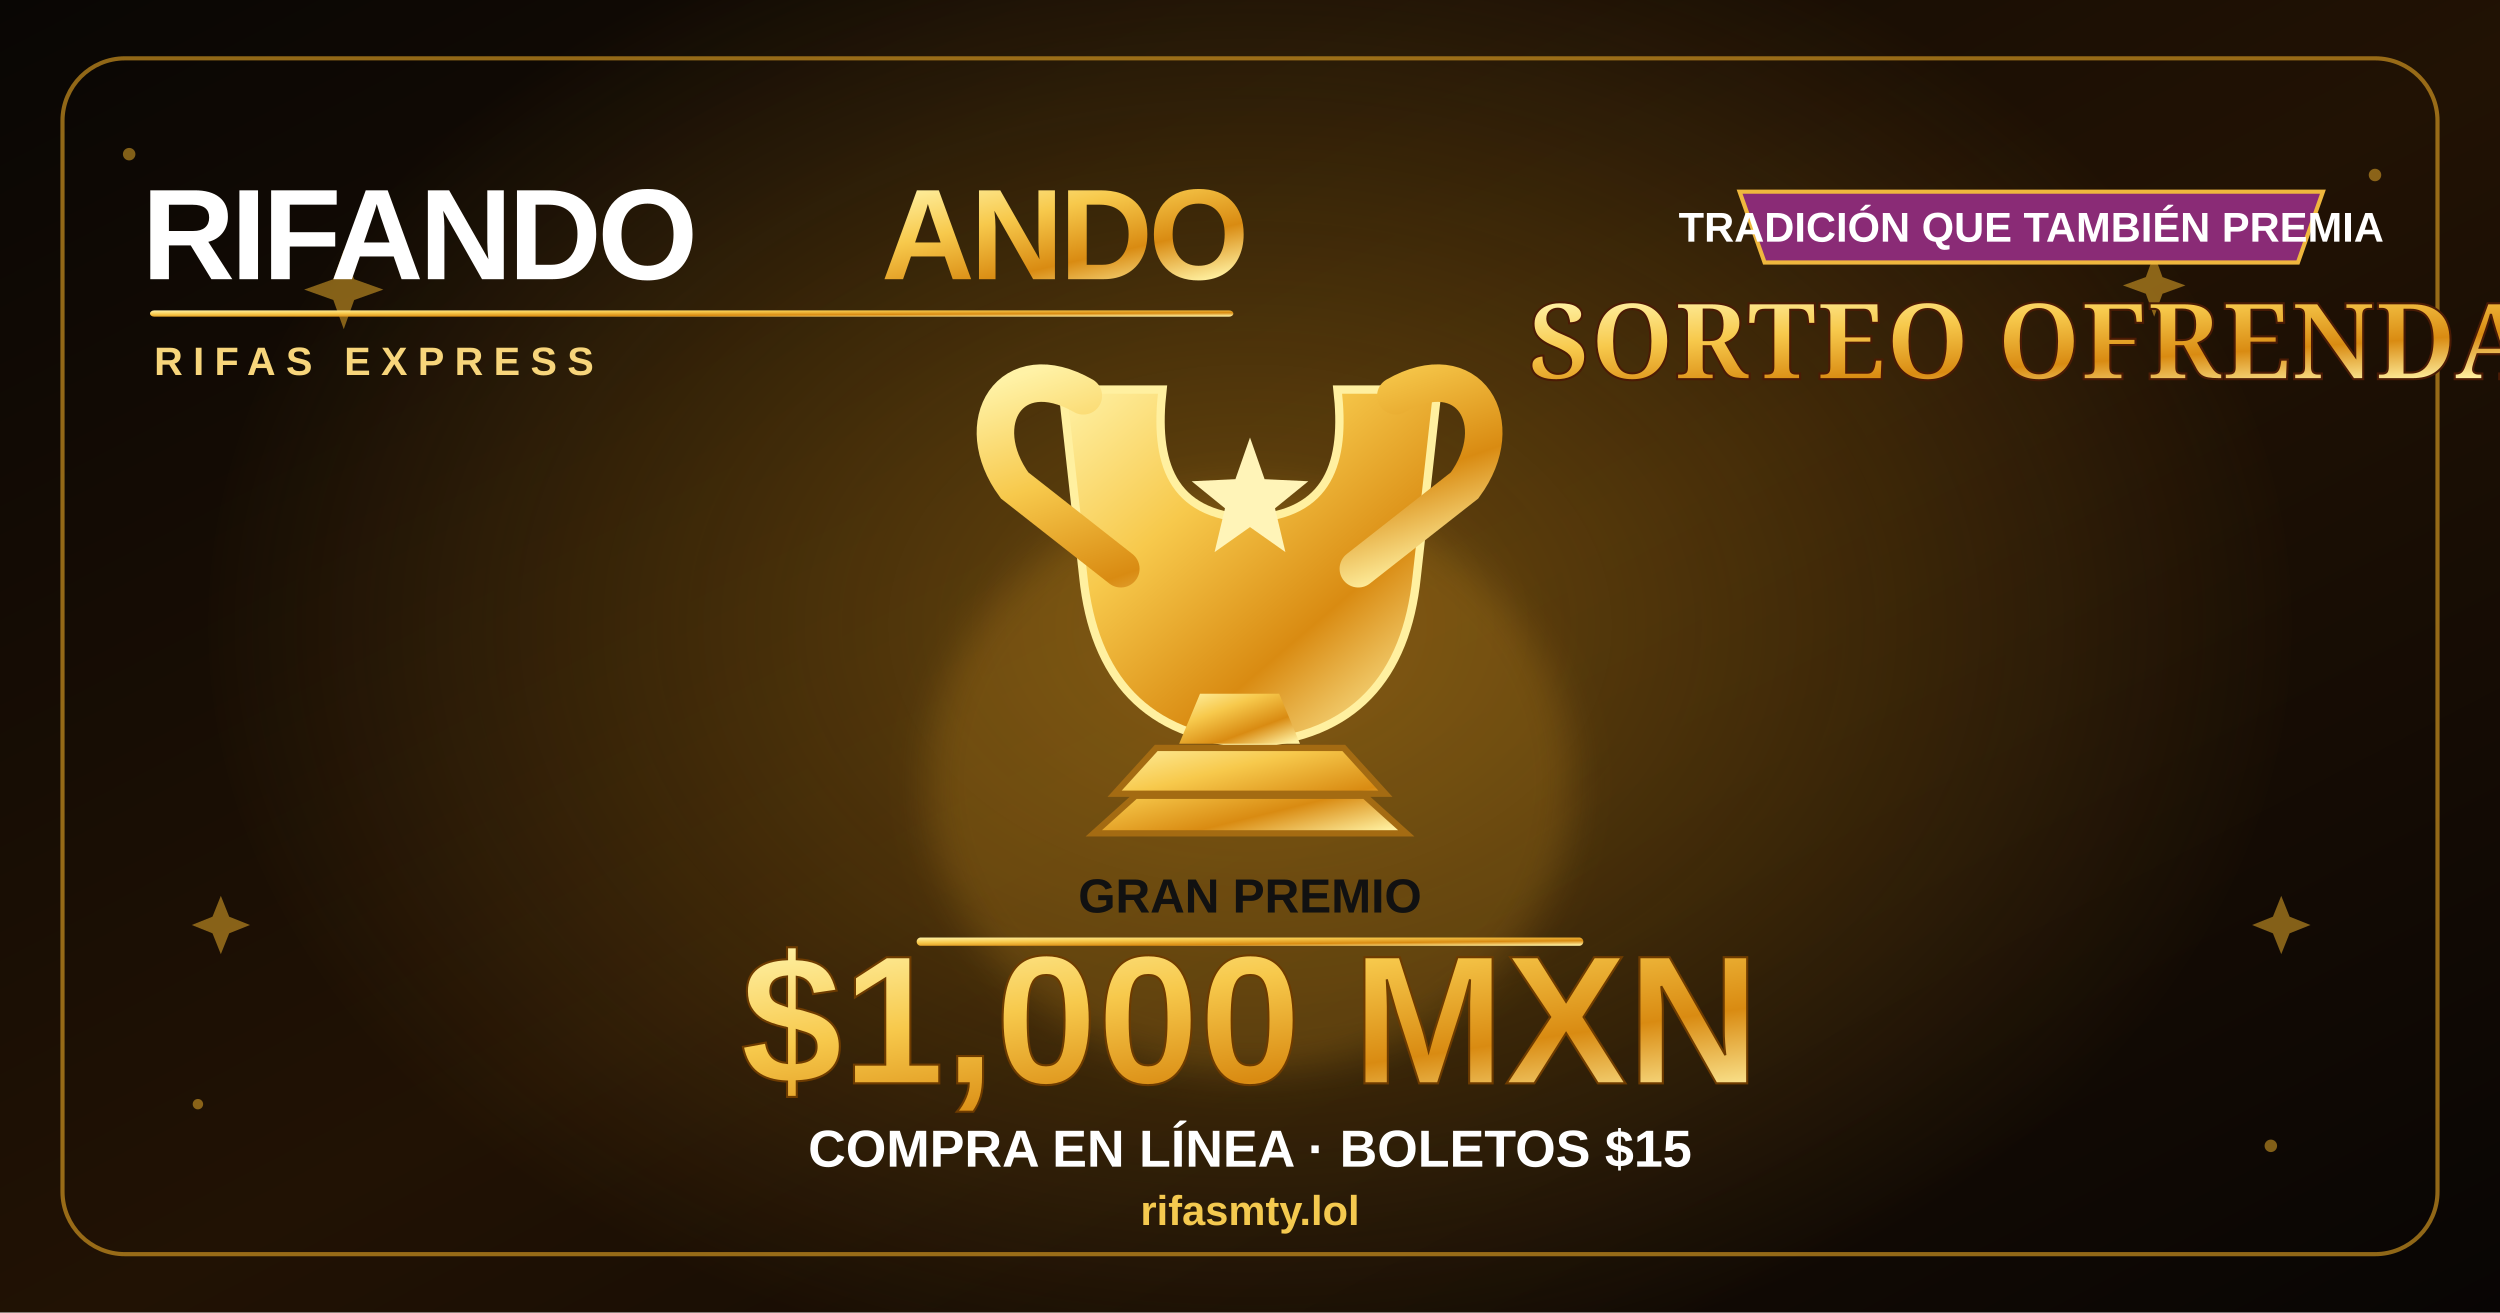
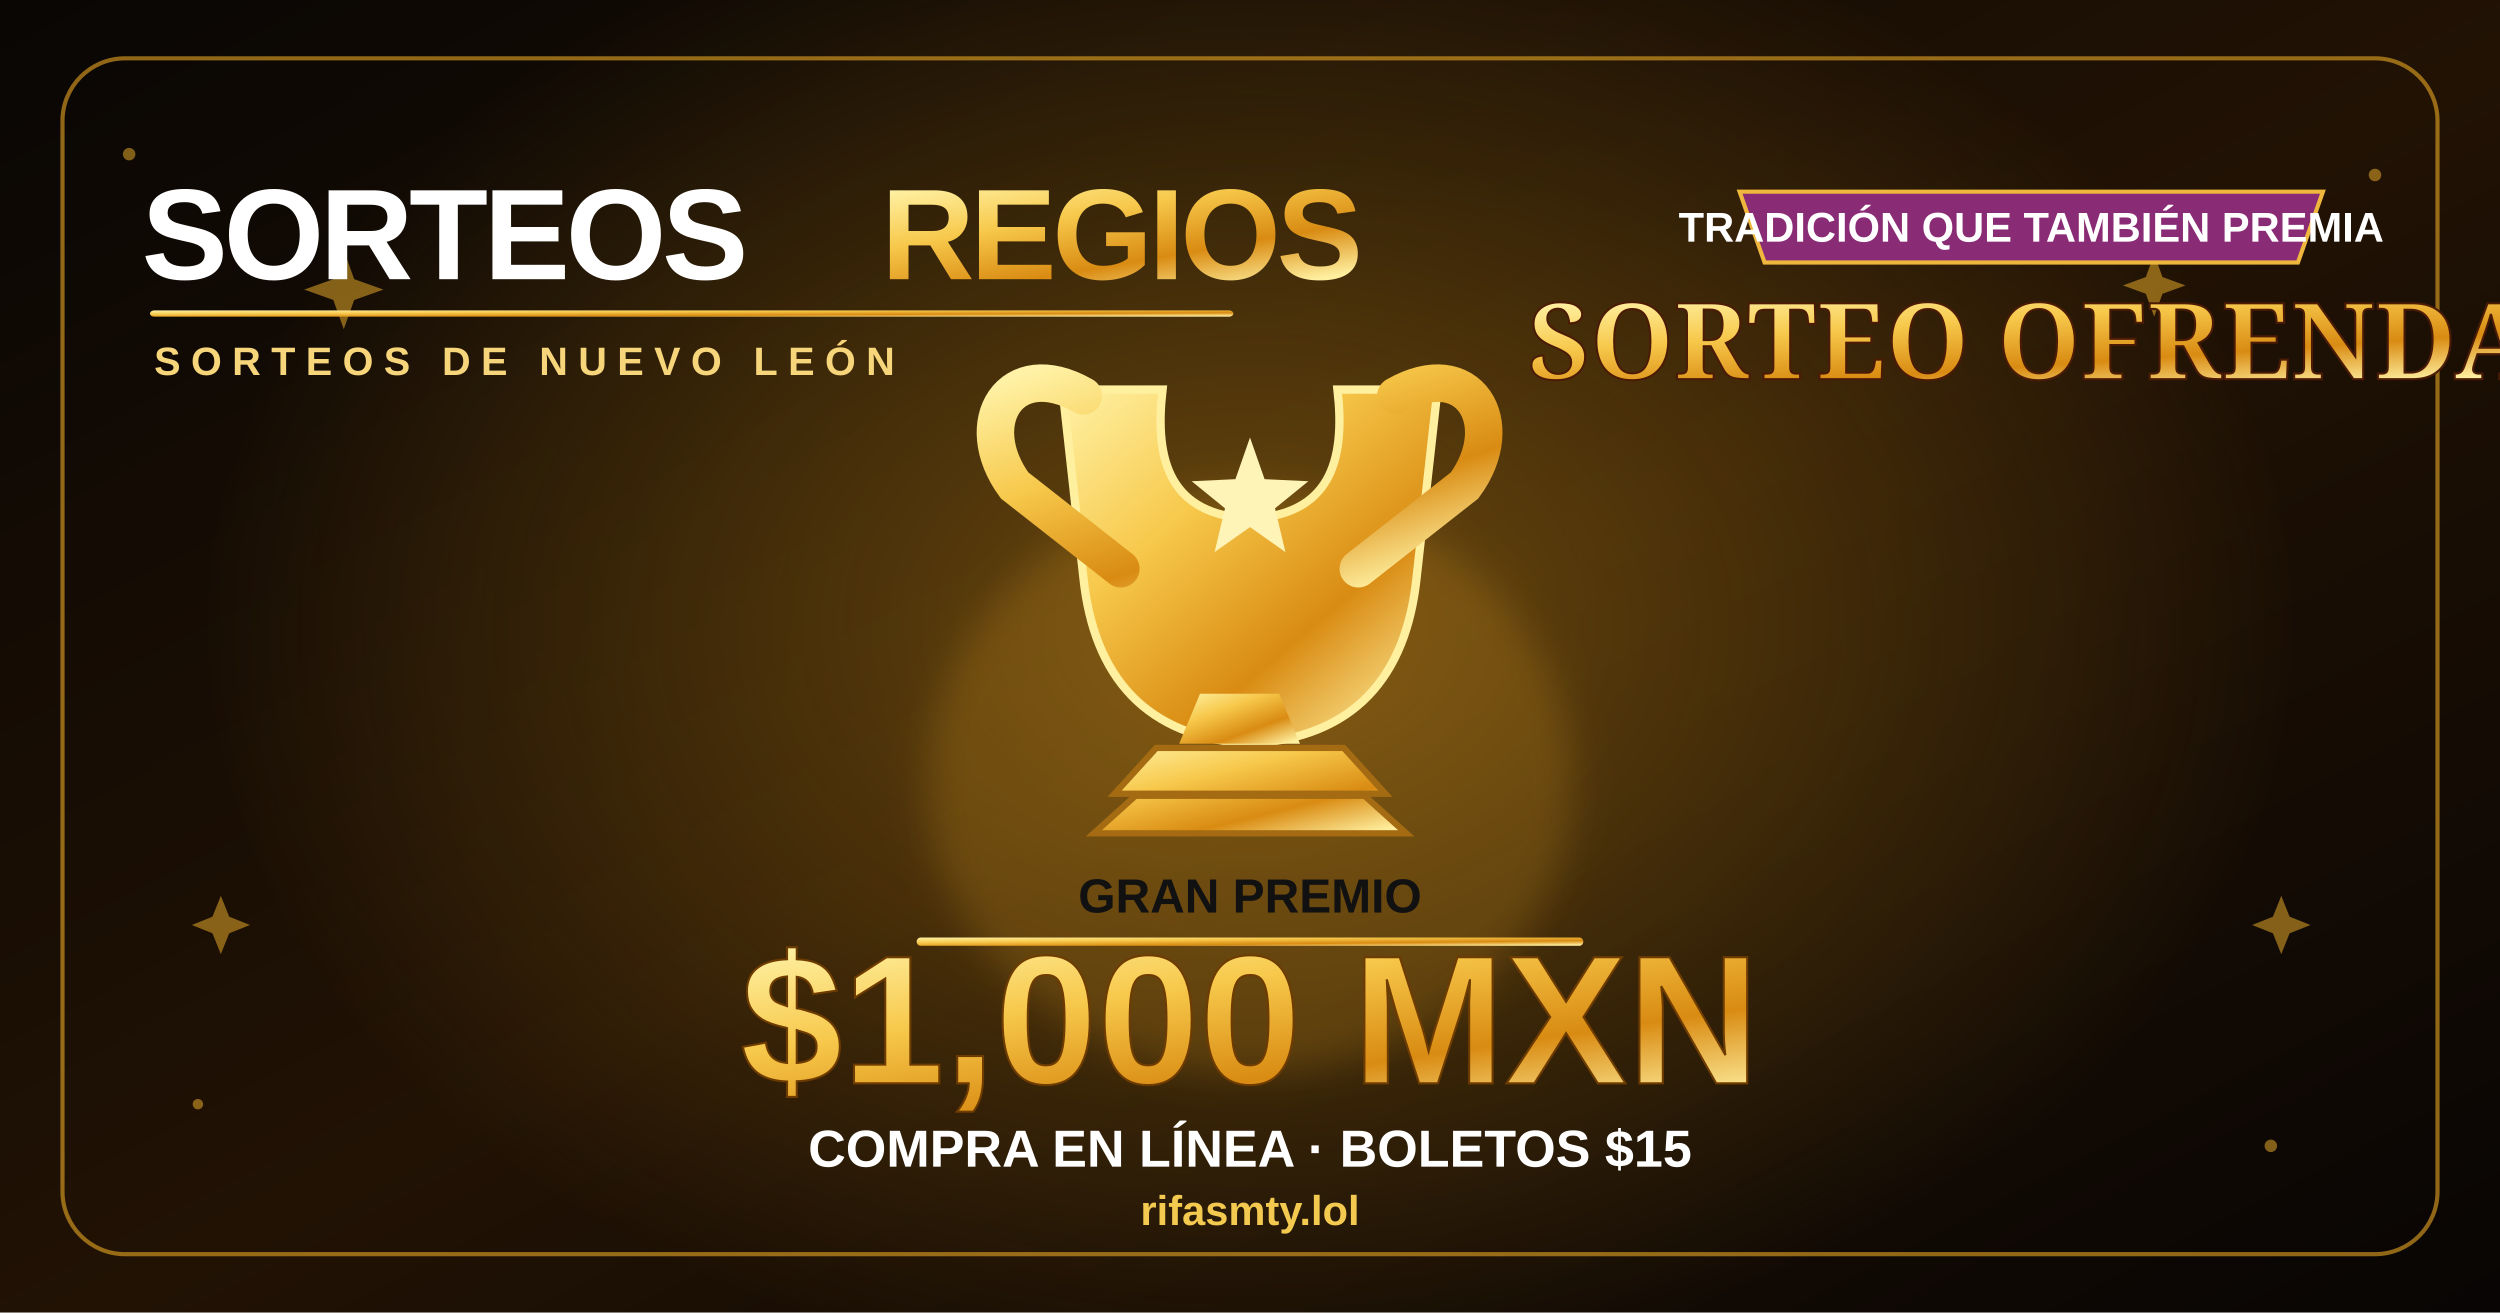
<svg xmlns="http://www.w3.org/2000/svg" width="1200" height="630" viewBox="0 0 1200 630">
  <defs>
    <linearGradient id="bg" x1="0" y1="0" x2="1" y2="1">
      <stop stop-color="#090604" />
      <stop offset=".52" stop-color="#211204" />
      <stop offset="1" stop-color="#080504" />
    </linearGradient>
    <linearGradient id="gold" x1="0" y1="0" x2="0.9" y2="1">
      <stop stop-color="#fff2a6" />
      <stop offset=".35" stop-color="#f7c94c" />
      <stop offset=".7" stop-color="#d98b12" />
      <stop offset="1" stop-color="#fff0a0" />
    </linearGradient>
    <radialGradient id="glow">
      <stop stop-color="#eaa61e" stop-opacity=".38" />
      <stop offset="1" stop-color="#eaa61e" stop-opacity="0" />
    </radialGradient>
    <filter id="shadow" x="-30%" y="-30%" width="160%" height="160%">
      <feGaussianBlur stdDeviation="9" />
    </filter>
  </defs>
  <rect width="1200" height="630" fill="url(#bg)" />
  <ellipse cx="600" cy="300" rx="500" ry="370" fill="url(#glow)" />
  <g fill="#f5b62c" opacity=".5">
    <circle cx="62" cy="74" r="3" />
    <circle cx="1140" cy="84" r="3" />
    <circle cx="1090" cy="550" r="3" />
    <circle cx="95" cy="530" r="2.5" />
    <path d="M165 120l5 14 14 5-14 5-5 14-5-14-14-5 14-5z" />
    <path d="M1034 122l4 11 11 4-11 4-4 11-4-11-11-4 11-4z" />
    <path d="M106 430l4 10 10 4-10 4-4 10-4-10-10-4 10-4z" />
    <path d="M1095 430l4 10 10 4-10 4-4 10-4-10-10-4 10-4z" />
  </g>
  <rect x="30" y="28" width="1140" height="574" rx="30" fill="none" stroke="#d99c22" stroke-opacity=".65" stroke-width="2" />
  <g transform="translate(68 58)" font-family="Arial,Helvetica,sans-serif" font-weight="900">
-     <text x="0" y="76" font-size="62" fill="#fff" letter-spacing="-2">RIFANDO</text>
-     <text x="355" y="76" font-size="62" fill="url(#gold)" letter-spacing="-2">ANDO</text>
+     <text x="0" y="76" font-size="62" fill="#fff" letter-spacing="-2">SORTEOS</text>
+     <text x="355" y="76" font-size="62" fill="url(#gold)" letter-spacing="-2">REGIOS</text>
    <rect x="4" y="91" width="520" height="3" rx="2" fill="url(#gold)" />
-     <text x="6" y="122" font-size="19" fill="#f7d57b" letter-spacing="5">RIFAS EXPRESS</text>
+     <text x="6" y="122" font-size="19" fill="#f7d57b" letter-spacing="5">SORTEOS DE NUEVO LEÓN</text>
  </g>
  <g transform="translate(795 62)">
    <path d="M40 30h280l-12 34H52z" fill="#8a2b76" stroke="#efb73e" stroke-width="2" />
    <text x="180" y="54" text-anchor="middle" font-family="Arial,Helvetica,sans-serif" font-size="20" font-weight="900" fill="#fff">TRADICIÓN QUE TAMBIÉN PREMIA</text>
    <text x="180" y="120" text-anchor="middle" font-family="Georgia,serif" font-size="51" font-weight="900" fill="url(#gold)" stroke="#4b1b05" stroke-width="1">SORTEO OFRENDA</text>
  </g>
  <g transform="translate(500 175)">
    <ellipse cx="100" cy="200" rx="155" ry="140" fill="#f0ac25" opacity=".18" filter="url(#shadow)" />
    <path d="M10 12h48c-4 35 4 60 42 62 38-2 46-27 42-62h48l-10 90c-5 48-30 77-80 80-50-3-75-32-80-80z" fill="url(#gold)" stroke="#fff0a0" stroke-width="4" />
    <path d="M20 15C-15-5-35 28-13 58L38 98M170 15c35-20 55 13 33 43l-51 40" fill="none" stroke="url(#gold)" stroke-width="18" stroke-linecap="round" />
    <path d="M55 184h90l20 22H35zM45 207h110l20 18H25z" fill="url(#gold)" stroke="#a46b12" stroke-width="3" />
    <path d="M76 158h38l10 24H66z" fill="url(#gold)" />
    <path d="M100 35l7 20 21 1-16 13 5 21-17-12-17 12 5-21-16-13 21-1z" fill="#fff4b8" />
  </g>
  <g font-family="Arial,Helvetica,sans-serif" text-anchor="middle">
    <text x="600" y="438" font-size="23" font-weight="900" fill="#111">GRAN PREMIO</text>
    <rect x="440" y="450" width="320" height="4" rx="2" fill="url(#gold)" />
    <text x="600" y="520" font-size="88" font-weight="1000" fill="url(#gold)" stroke="#6e3b00" stroke-width="1">$1,000 MXN</text>
    <text x="600" y="560" font-size="25" font-weight="900" fill="#fff">COMPRA EN LÍNEA · BOLETOS $15</text>
    <text x="600" y="588" font-size="20" font-weight="700" fill="#f4c94f">rifasmty.lol</text>
  </g>
</svg>
